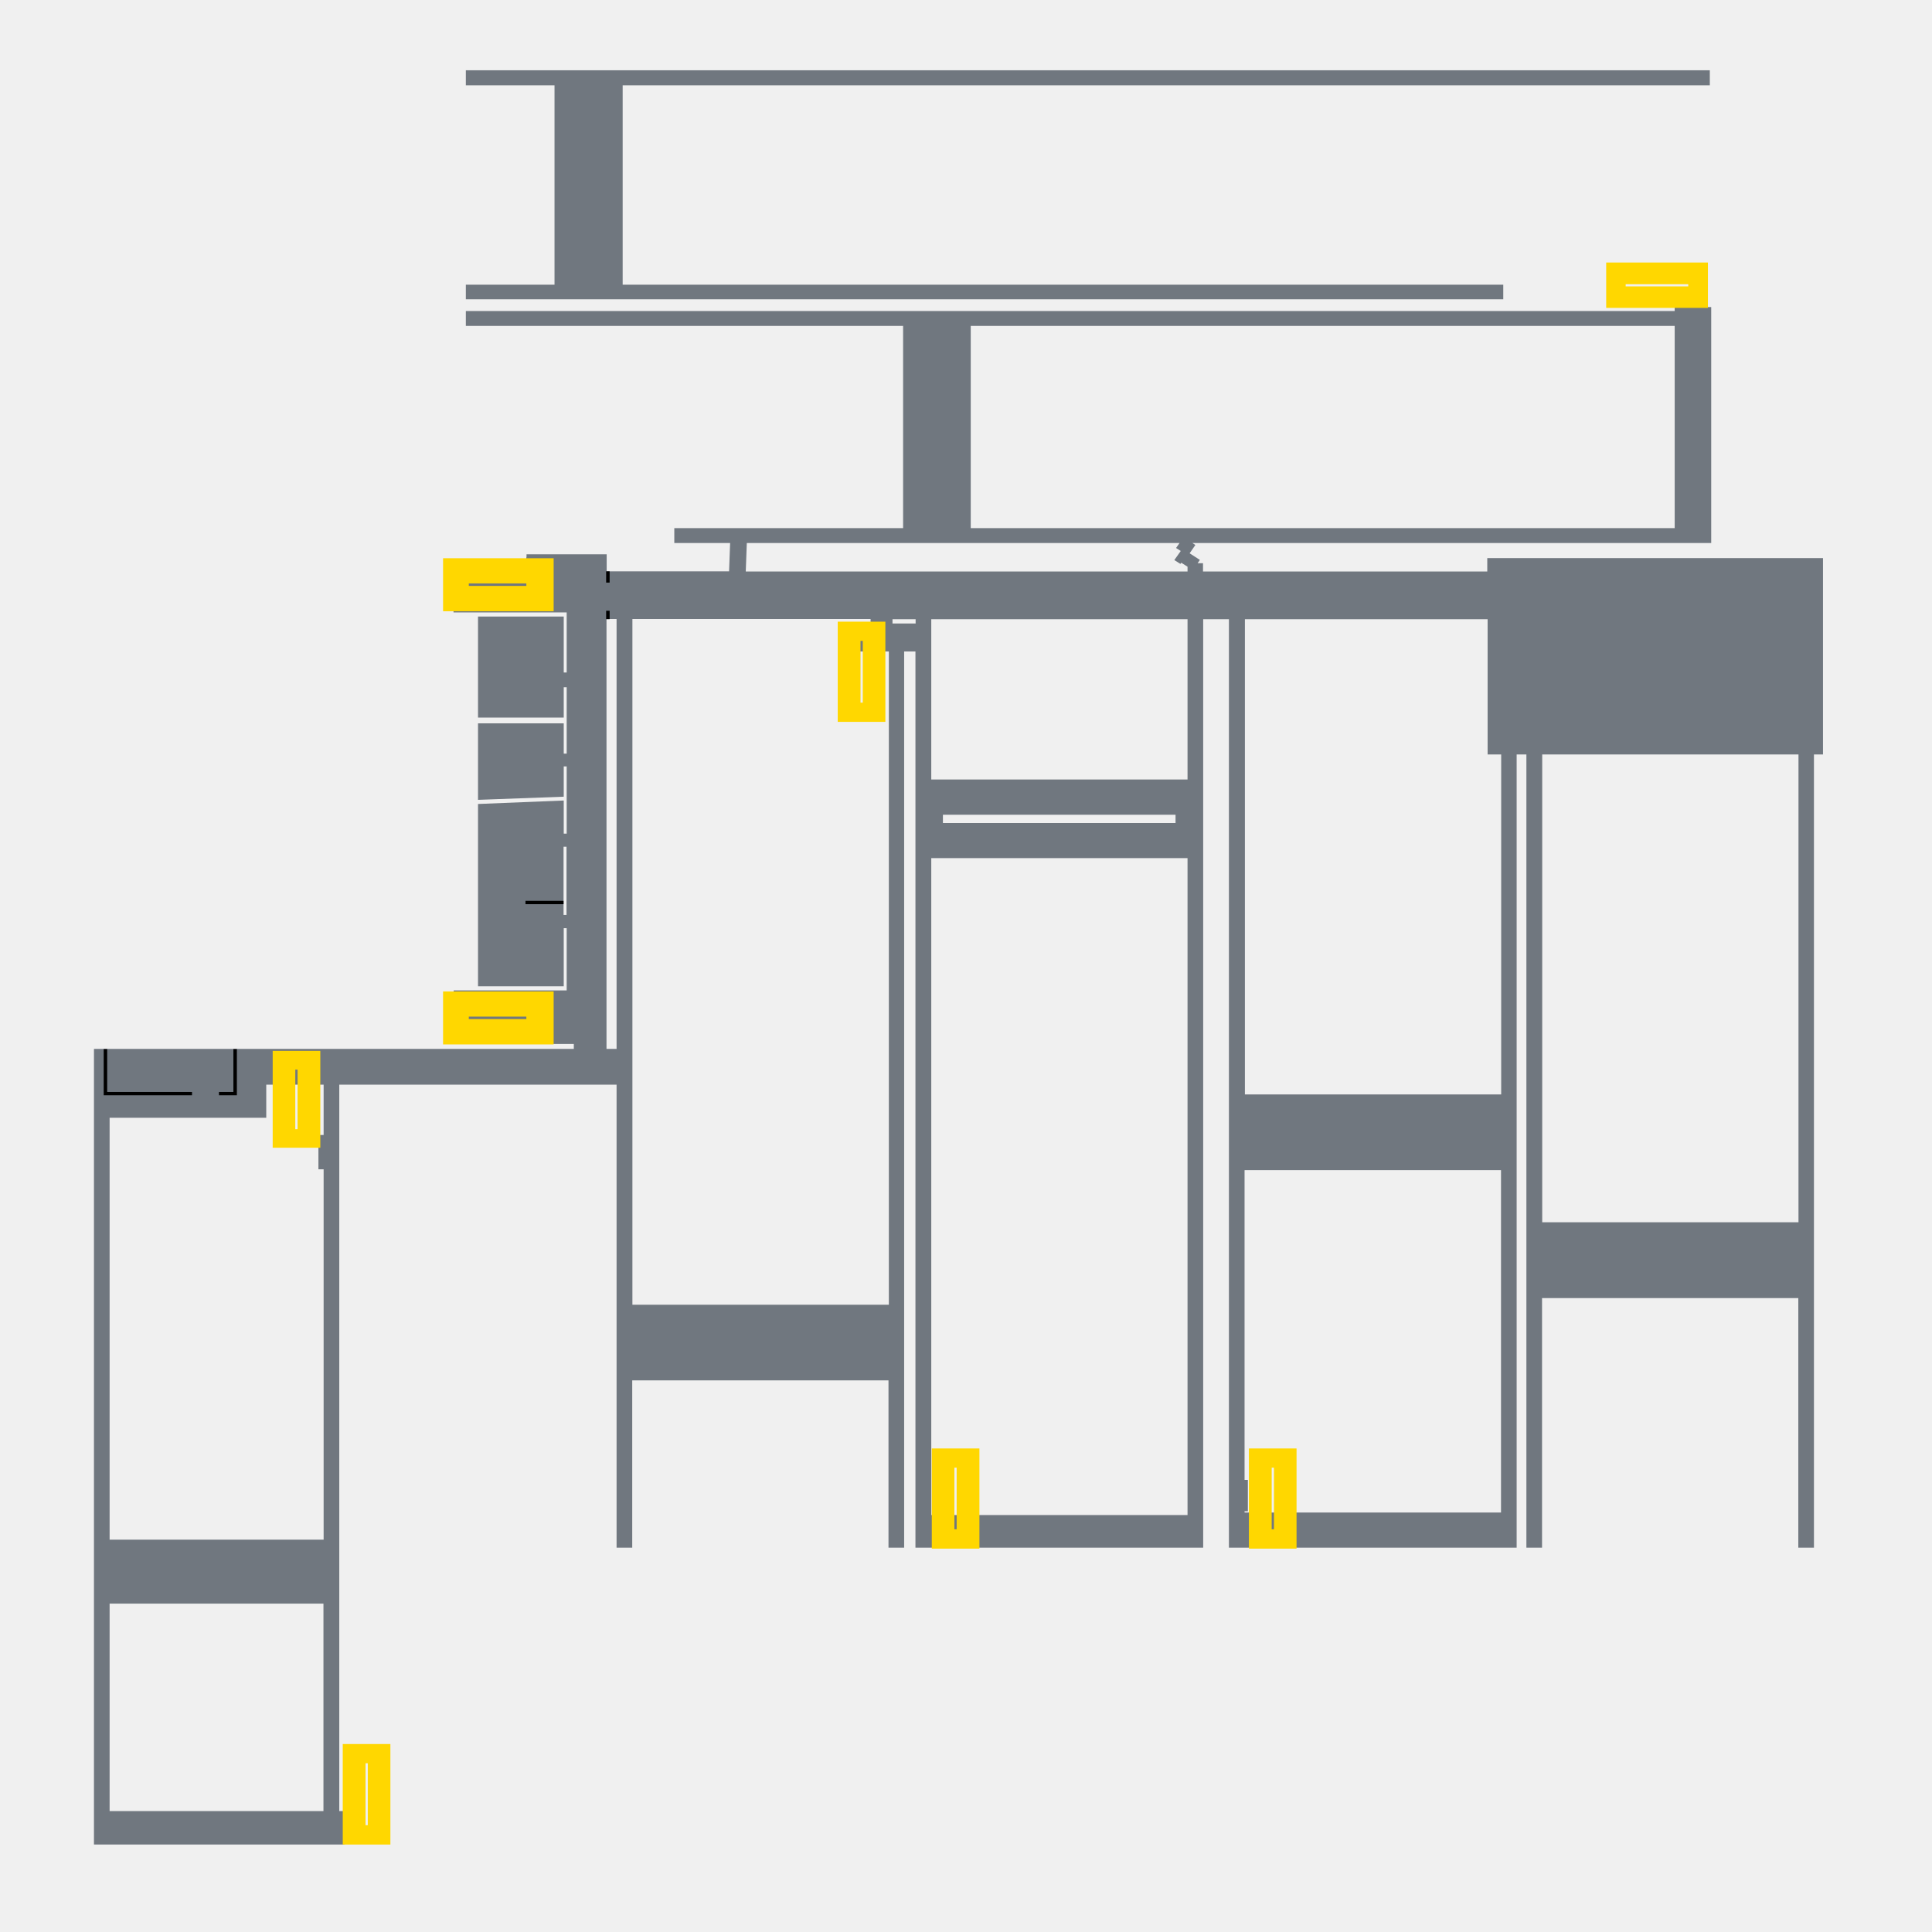
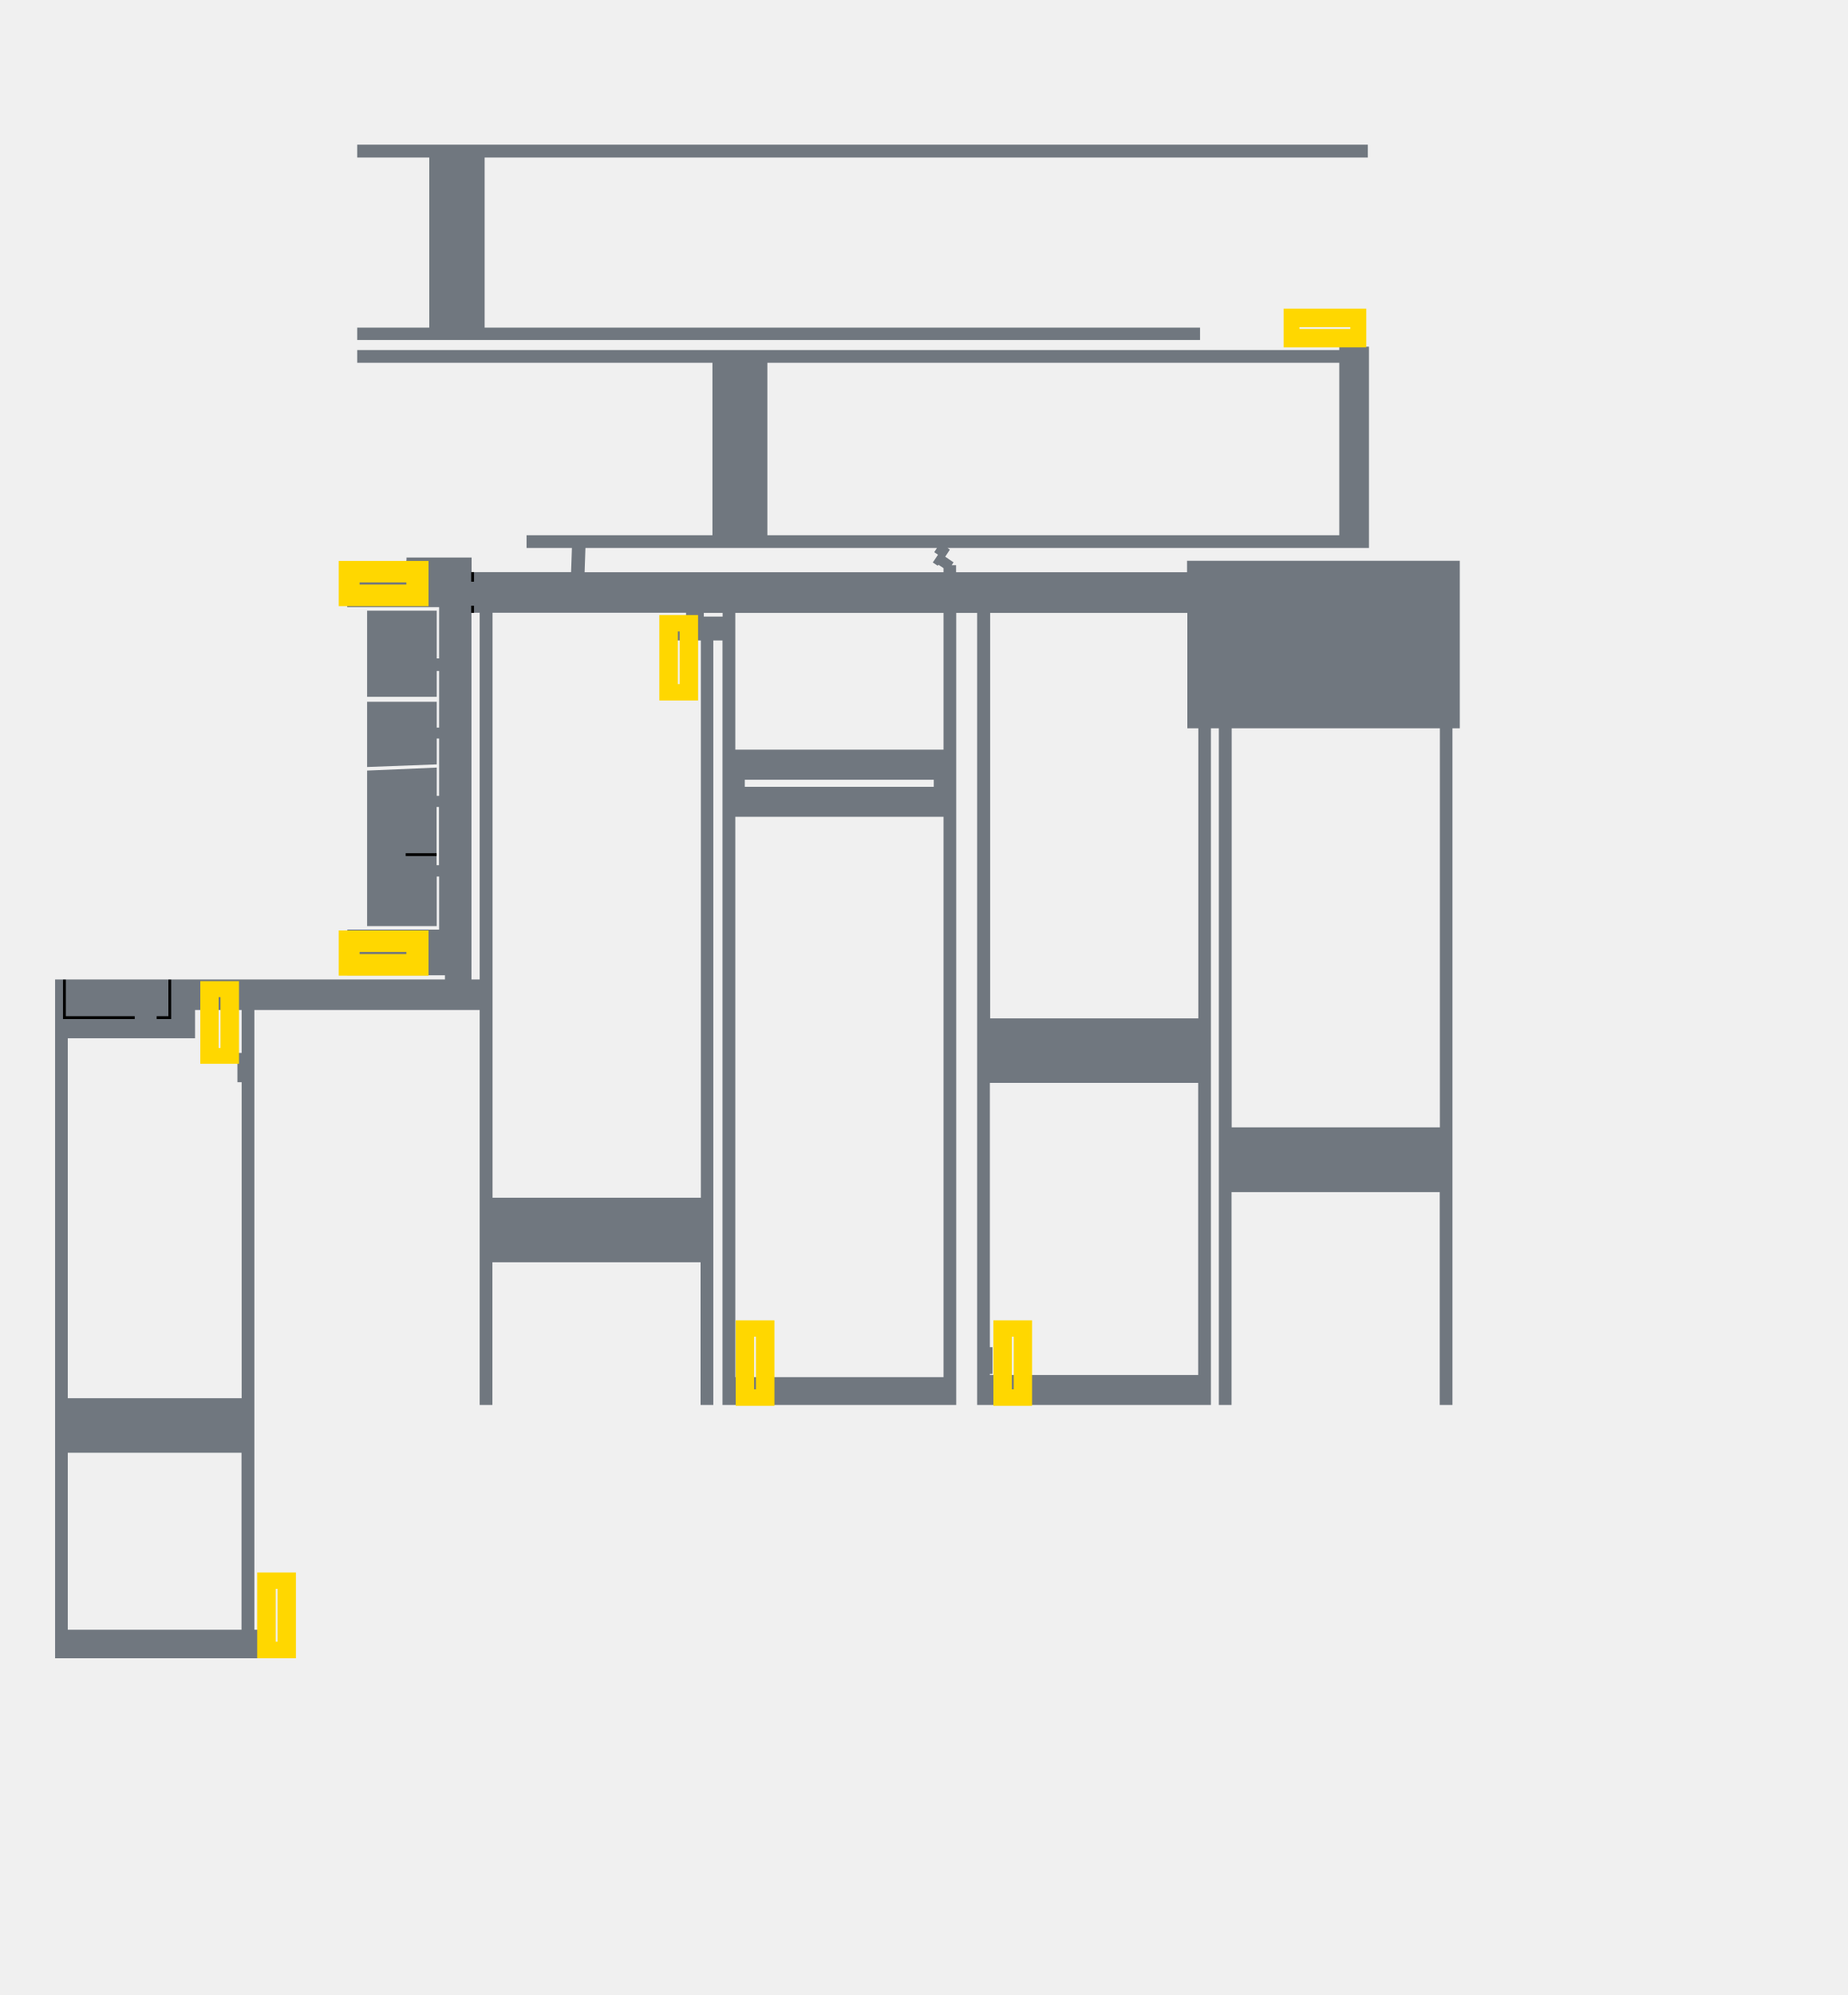
- <svg xmlns="http://www.w3.org/2000/svg" width="6000" height="6000">
-   <g>
-     <rect fill="none" id="canvas_background" height="6002" width="6002" y="-1" x="-1" />
-     <g display="none" overflow="visible" y="0" x="0" height="100%" width="100%" id="canvasGrid">
-       <rect fill="url(#gridpattern)" stroke-width="0" y="0" x="0" height="100%" width="100%" />
-     </g>
-   </g>
-   <g>
-     <defs>
-       <style>.cls-1{fill:#dff2ff;}.cls-12,.cls-2{fill:#ffffa9;}.cls-10,.cls-11,.cls-12,.cls-13,.cls-14,.cls-2,.cls-3,.cls-4,.cls-5,.cls-6{stroke:#000;}.cls-10,.cls-11,.cls-12,.cls-13,.cls-14,.cls-2,.cls-3,.cls-4,.cls-5,.cls-6,.cls-7,.cls-8,.cls-9{stroke-miterlimit:10;}.cls-11,.cls-3{fill:none;}.cls-14,.cls-3,.cls-5{stroke-width:4px;}.cls-4{fill:#0c0c0b;stroke-width:0.5px;}.cls-11,.cls-12,.cls-13,.cls-6,.cls-7,.cls-8,.cls-9{stroke-width:2px;}.cls-7{fill:#fff;}.cls-7,.cls-8,.cls-9{stroke:#888;}.cls-8{fill:#d1e3e8;}.cls-9{fill:#e9f7ff;}.cls-10{fill:#d3d190;}.cls-13{fill:#020201;}.cls-14{fill:#050502;}</style>
-     </defs>
-     <defs>
-       <style>.st0 {
+ <svg xmlns="http://www.w3.org/2000/svg" id="svg176" version="1.1" viewBox="0 0 130.82 141.23">
+   <defs>
+     <style>
+       .st0 {
        fill: none;
        stroke: #000;
        stroke-width: .2px;
      }

      .st1 {
        fill: #70777f;
      }

      .st2 {
        fill: gold;
      }
- 
-       .st3 {
-         fill: #1a2632;
-       }
- 
-       .st4 {
-         fill: #c6c2c2;
-       }</style>
-     </defs>
-     <defs>
-       <style>.st0 {
-         fill: none;
-         stroke: #000;
-         stroke-width: .2px;
-       }
- 
-       .st1 {
-         fill: #70777f;
-       }
- 
-       .st2 {
-         fill: gold;
-       }
- 
-       .st3 {
-         fill: #1a2632;
-       }</style>
-     </defs>
-     <defs>
-       <style>.cls-1{fill:#dff2ff;}.cls-12,.cls-2{fill:#ffffa9;}.cls-10,.cls-11,.cls-12,.cls-13,.cls-14,.cls-2,.cls-3,.cls-4,.cls-5,.cls-6{stroke:#000;}.cls-10,.cls-11,.cls-12,.cls-13,.cls-14,.cls-2,.cls-3,.cls-4,.cls-5,.cls-6,.cls-7,.cls-8,.cls-9{stroke-miterlimit:10;}.cls-11,.cls-3{fill:none;}.cls-14,.cls-3,.cls-5{stroke-width:4px;}.cls-4{fill:#0c0c0b;stroke-width:0.5px;}.cls-11,.cls-12,.cls-13,.cls-6,.cls-7,.cls-8,.cls-9{stroke-width:2px;}.cls-7{fill:#fff;}.cls-7,.cls-8,.cls-9{stroke:#888;}.cls-8{fill:#d1e3e8;}.cls-9{fill:#e9f7ff;}.cls-10{fill:#d3d190;}.cls-13{fill:#020201;}.cls-14{fill:#050502;}</style>
-     </defs>
-     <defs>
-       <style>.st0 {
-         fill: none;
-         stroke: #000;
-         stroke-width: .2px;
-       }
- 
-       .st1 {
-         fill: #70777f;
-       }
- 
-       .st2 {
-         fill: gold;
-       }
- 
-       .st3 {
-         fill: #1a2632;
-       }
- 
-       .st4 {
-         fill: #c6c2c2;
-       }</style>
-     </defs>
-     <defs>
-       <style>.st0 {
-         fill: none;
-         stroke: #000;
-         stroke-width: .2px;
-       }
- 
-       .st1 {
-         fill: #70777f;
-       }
- 
-       .st2 {
-         fill: gold;
-       }
- 
-       .st3 {
-         fill: #1a2632;
-       }</style>
-     </defs>
-     <defs>
-       <style>.st0 {
-         fill: #70777f;
-       }
- 
-       .st1 {
-         fill: gold;
-       }
- 
-       .st2 {
-         fill: #1a2632;
-       }</style>
-     </defs>
-     <defs>
-       <style>.st0 {
-         fill: none;
-         stroke: #000;
-         stroke-width: .2px;
-       }
- 
-       .st1 {
-         fill: #70777f;
-       }
- 
-       .st2 {
-         fill: gold;
-       }</style>
-     </defs>
-     <defs>
-       <style>.st0 {
-         fill: #70777f;
-       }
- 
-       .st1 {
-         fill: gold;
-       }
- 
-       .st2 {
-         fill: #1a2632;
-       }</style>
-     </defs>
-     <defs>
-       <style>.st0 {
-         fill: none;
-         stroke: #000;
-         stroke-width: .2px;
-       }
- 
-       .st1 {
-         fill: #70777f;
-       }
- 
-       .st2 {
-         fill: gold;
-       }
- 
-       .st3 {
-         fill: #1a2632;
-       }</style>
-     </defs>
-     <defs>
-       <style>.st0 {
-         fill: none;
-         stroke: #000;
-         stroke-width: .2px;
-       }
- 
-       .st1 {
-         fill: #70777f;
-       }
- 
-       .st2 {
-         fill: gold;
-       }
- 
-       .st3 {
-         fill: #1a2632;
-       }
- 
-       .st4 {
-         fill: #c6c2c2;
-       }</style>
-     </defs>
-     <defs>
-       <style>.st0 {
-         fill: none;
-         stroke: #000;
-         stroke-width: .2px;
-       }
- 
-       .st1 {
-         fill: #70777f;
-       }
- 
-       .st2 {
-         fill: gold;
-       }
- 
-       .st3 {
-         fill: #1a2632;
-       }</style>
-     </defs>
-     <defs>
-       <style>.st0 {
-         fill: #70777f;
-       }
- 
-       .st1 {
-         fill: gold;
-       }
- 
-       .st2 {
-         fill: #1a2632;
-       }</style>
-     </defs>
-     <defs>
-       <style>.st0 {
-         fill: none;
-         stroke: #000;
-         stroke-width: .2px;
-       }
- 
-       .st1 {
-         fill: #70777f;
-       }
- 
-       .st2 {
-         fill: gold;
-       }</style>
-     </defs>
-     <g stroke="null" id="svg_2284">
-       <g stroke="null" transform="matrix(53.99362,0,0,51.42469,-27824.668,-26362.522) " id="svg_2264">
-         <g stroke="null" id="svg_2276">
-           <path stroke="null" id="svg_2278" d="m542.127,516.887l0,0.91l5.1,0l0,12.04l-5.1,0l0,0.88l59.67,0l0,-0.88l-50.65,0l0,-12.04l62.53,0l0,-0.91l-71.55,0zm69.53,14.31l0,0.23l-69.53,0s0,0.9 0,0.9l25.15,0l0,12.21l-13.16,0s0,0.9 0,0.9l3.21,0l-0.06,1.71l-7.04,0l0,-1.03l-4.61,0l0,0.14s-0.02,0.14 -0.02,0.14l-4.18,0l0,3.23l6.51,0l0,3.63l-0.17,0l0,-3.38l-4.93,0l0,6.1l4.93,0l0,-1.83l0.17,0l0,4.01l-0.17,0l0,-1.83l-4.93,0l0,4.62l4.93,-0.19l0,-1.83l0.17,0l0,4.06l-0.17,0l0,-2l-4.93,0.21l0,11.01l4.93,0l0,-3.51l0.17,0l0,3.76l-3.25,0s-3.25,0 -3.25,0l0,3.23l6.91,0l0,0.3l-27.6,0l0,48.05s14.41,0 14.41,0l0,-2.02l-0.3,0l0,-43.87l15.95,0l0,27.96s0.9,0 0.9,0l0,-10.1l14.74,0l0,10.1s0.9,0 0.9,0l0,-54.12l0.65,0l0,54.12s16.55,0 16.55,0l0,-56.07l1.48,0l0,56.07s16.55,0 16.55,0l0,-47.9l0.56,0l0,47.9s0.9,0 0.9,0l0,-15.07l14.74,0l0,15.07s0.9,0 0.9,0l0,-47.9l0.52,0l0,-11.86l-19.31,0l0,0.81l-16.35,0l0,-0.5l-0.31,0l0.13,-0.2l-0.59,-0.4l0.33,-0.5l-0.17,-0.12l29.84,0s0,-14.25 0,-14.25l-2.12,0l0.02,0.01zm-40.49,1.13l40.49,0l0,12.21l-40.49,0l0,-12.21zm-12.87,13.11l24.88,0s-0.2,0.3 -0.2,0.3l0.27,0.18l-0.37,0.55l0.35,0.23l0.05,-0.07l0.36,0.24l0,0.29l-24.57,0s-0.84,0 -0.84,0l0.06,-1.71l0.01,-0.01zm-8.08,4.59l0.58,0l0,25.96l-0.58,0l0,-25.96zm1.49,0l13.7,0l0,0.26l-1.85,0l0,1.7l2.9,0l0,39.45l-14.75,0l0,-41.41zm14.96,0.01l1.33,0l0,0.26l-1.33,0l0,-0.26zm2.23,0l14.74,0l0,9.68l-14.74,0l0,-9.68zm18.03,0l13.97,0l0,8.17l0.78,0l0,20.53l-14.74,0l0,-28.7l-0.01,0zm17.11,8.17l14.74,0l0,28.25l-14.74,0l0,-28.25zm-34.47,3.64l13.38,0l0,0.5l-13.38,0l0,-0.5zm-21.82,1.93l0.17,0l0,4.12l-0.17,0l0,-4.12zm21.15,0.69l14.74,0l0,39.67l-14.74,0l0,-39.67zm-38.25,13.68l3.3,0l0,3.04l-0.3,0l0,2.07l0.3,0l0,22.37l-12.31,0l0,-25.48l9.01,0l0,-2.01l0,0.01zm56.28,5.16l14.74,0l0,20.68l-14.75,0l0,-0.08l0.19,0l0,-1.89l-0.19,0l0,-18.7l0.01,-0.01zm-65.29,26.18l12.3,0l0,12.53l-12.3,0l0,-12.53z" class="st1" />
-         </g>
-         <g stroke="null" id="svg_2275">
-           <path stroke="null" id="svg_2279" d="m550.297,550.037l0,-0.51" class="st0" />
-           <path stroke="null" id="svg_2280" d="m550.297,547.827l0,-0.68" class="st0" />
-           <path stroke="null" id="svg_2281" d="m527.927,578.687l0.93,0l0,-2.69" class="st0" />
-           <path stroke="null" id="svg_2282" d="m526.377,578.687l-4.98,0l0,-2.69" class="st0" />
-           <path stroke="null" id="svg_2283" d="m547.747,567.147l-2.19,0" class="st0" />
-         </g>
-         <g stroke="null" id="svg_2265">
-           <g stroke="null" id="svg_2266">
-             <path stroke="null" d="m547.177,546.357l-6.36,0l0,3.2l6.36,0l0,-3.2zm-1.57,1.52l0,0.15l-3.31,0l0,-0.15l3.31,0z" class="st2" id="svg_2274" />
-             <path stroke="null" d="m547.177,572.517l-6.36,0l0,3.2l6.36,0l0,-3.2zm-1.57,1.52l0,0.15l-3.31,0l0,-0.15l3.31,0z" class="st2" id="svg_2273" />
-             <path stroke="null" d="m535.047,617.967l0,6.07l2.74,0l0,-6.07l-2.74,0zm1.31,1.16l0.13,0l0,3.74l-0.13,0l0,-3.74z" class="st2" id="svg_2272" />
-             <path stroke="null" d="m531.017,576.107l0,5.85l2.74,0l0,-5.85l-2.74,0zm1.3,1.13l0.13,0l0,3.6l-0.13,0l0,-3.6z" class="st2" id="svg_2271" />
-             <path stroke="null" d="m568.927,600.117l0,6.05l2.74,0l0,-6.05l-2.74,0zm1.3,1.16l0.13,0l0,3.72l-0.13,0l0,-3.72z" class="st2" id="svg_2270" />
-             <path stroke="null" d="m587.167,600.117l0,6.05l2.74,0l0,-6.05l-2.74,0zm1.31,1.16l0.13,0l0,3.72l-0.13,0l0,-3.72z" class="st2" id="svg_2269" />
-             <path stroke="null" d="m613.567,528.497l-5.85,0l0,2.74l5.85,0l0,-2.74zm-1.13,1.31l0,0.13l-3.6,0l0,-0.13l3.6,0z" class="st2" id="svg_2268" />
-             <path stroke="null" d="m563.517,550.187l0,6.05l2.74,0l0,-6.05l-2.74,0zm1.31,1.16l0.13,0l0,3.73l-0.13,0l0,-3.73z" class="st2" id="svg_2267" />
-           </g>
-         </g>
+     </style>
+   </defs>
+   <g id="Third_Floor">
+     <g id="Floor-3">
+       <path class="st1" d="M25.29,10.24v.91h5.1v12.04h-5.1v.88h59.67v-.88h-50.65v-12.04h62.53v-.91H25.29ZM94.82,24.55v.23H25.29s0,.9,0,.9h25.15v12.21h-13.16s0,.9,0,.9h3.21l-.06,1.71h-7.04v-1.03h-4.61v.14s-.02.14-.02.14h-4.18v3.23h6.51v3.63h-.17v-3.38h-4.93v6.1h4.93v-1.83h.17v4.01h-.17v-1.83h-4.93v4.62l4.93-.19v-1.83h.17v4.06h-.17v-2l-4.93.21v11.01h4.93v-3.51h.17v3.76h-3.25s-3.25,0-3.25,0v3.23h6.91v.3H3.9v48.05s14.41,0,14.41,0v-2.02h-.3v-43.87h15.95v27.96s.9,0,.9,0v-10.1h14.74v10.1s.9,0,.9,0v-54.12h.65v54.12s16.55,0,16.55,0v-56.07h1.48v56.07s16.55,0,16.55,0v-47.9h.56v47.9s.9,0,.9,0v-15.07h14.74v15.07s.9,0,.9,0v-47.9h.52v-11.86h-19.31v.81h-16.35v-.5h-.31l.13-.2-.59-.4.33-.5-.17-.12h29.84s0-14.25,0-14.25h-2.12ZM54.33,25.68h40.49v12.21h-40.49v-12.21ZM41.46,38.79h24.88s-.2.3-.2.3l.27.18-.37.55.35.23.05-.07.36.24v.29h-24.57s-.84,0-.84,0l.06-1.71ZM33.38,43.38h.58v25.96h-.58v-25.96ZM34.87,43.38h13.7v.26h-1.85v1.7h2.9v39.45h-14.75v-41.41ZM49.83,43.39h1.33v.26h-1.33v-.26ZM52.06,43.39h14.74v9.68h-14.74v-9.68ZM70.09,43.39h13.97v8.17h.78v20.53h-14.74v-28.7ZM87.2,51.56h14.74v28.25h-14.74v-28.25ZM52.73,55.2h13.38v.5h-13.38v-.5ZM30.91,57.13h.17v4.12h-.17v-4.12ZM52.06,57.82h14.74v39.67h-14.74v-39.67ZM13.81,71.5h3.3v3.04h-.3v2.07h.3v22.37H4.8v-25.48h9.01v-2.01ZM70.09,76.66h14.74v20.68h-14.75v-.08h.19v-1.89h-.19v-18.7ZM4.8,102.84h12.3v12.53H4.8v-12.53Z" />
+     </g>
+     <g id="Wall-3">
+       <path class="st0" d="M33.46,43.39v-.51" />
+       <path class="st0" d="M33.46,41.18v-.68" />
+       <path class="st0" d="M11.09,72.04h.93v-2.69" />
+       <path class="st0" d="M9.54,72.04h-4.98v-2.69" />
+       <path class="st0" d="M30.91,60.5h-2.19" />
+     </g>
+     <g id="Stairs-3">
+       <g id="Stairs-3-down">
+         <path id="stair-127" class="st2" d="M30.34,39.71h-6.36v3.2h6.36v-3.2ZM28.77,41.23v.15h-3.31v-.15h3.31Z" />
+         <path id="stair-128" class="st2" d="M30.34,65.87h-6.36v3.2h6.36v-3.2ZM28.77,67.39v.15h-3.31v-.15h3.31Z" />
+         <path id="stair-69" class="st2" d="M18.21,111.32v6.07h2.74v-6.07h-2.74ZM19.52,112.48h.13v3.74h-.13v-3.74Z" />
+         <path id="stair-96" class="st2" d="M14.18,69.46v5.85h2.74v-5.85h-2.74ZM15.48,70.59h.13v3.6h-.13v-3.6Z" />
+         <path id="stair-97" class="st2" d="M52.09,93.47v6.05h2.74v-6.05h-2.74ZM53.39,94.63h.13v3.72h-.13v-3.72Z" />
+         <path id="stair-100" class="st2" d="M70.33,93.47v6.05h2.74v-6.05h-2.74ZM71.64,94.63h.13v3.72h-.13v-3.72Z" />
+         <path id="stair-101" class="st2" d="M96.73,21.85h-5.85v2.74h5.85v-2.74ZM95.6,23.16v.13h-3.6v-.13h3.6Z" />
+         <path id="stair-129" class="st2" d="M46.68,43.54v6.05h2.74v-6.05h-2.74ZM47.99,44.7h.13v3.73h-.13v-3.73Z" />
      </g>
    </g>
  </g>
</svg>
